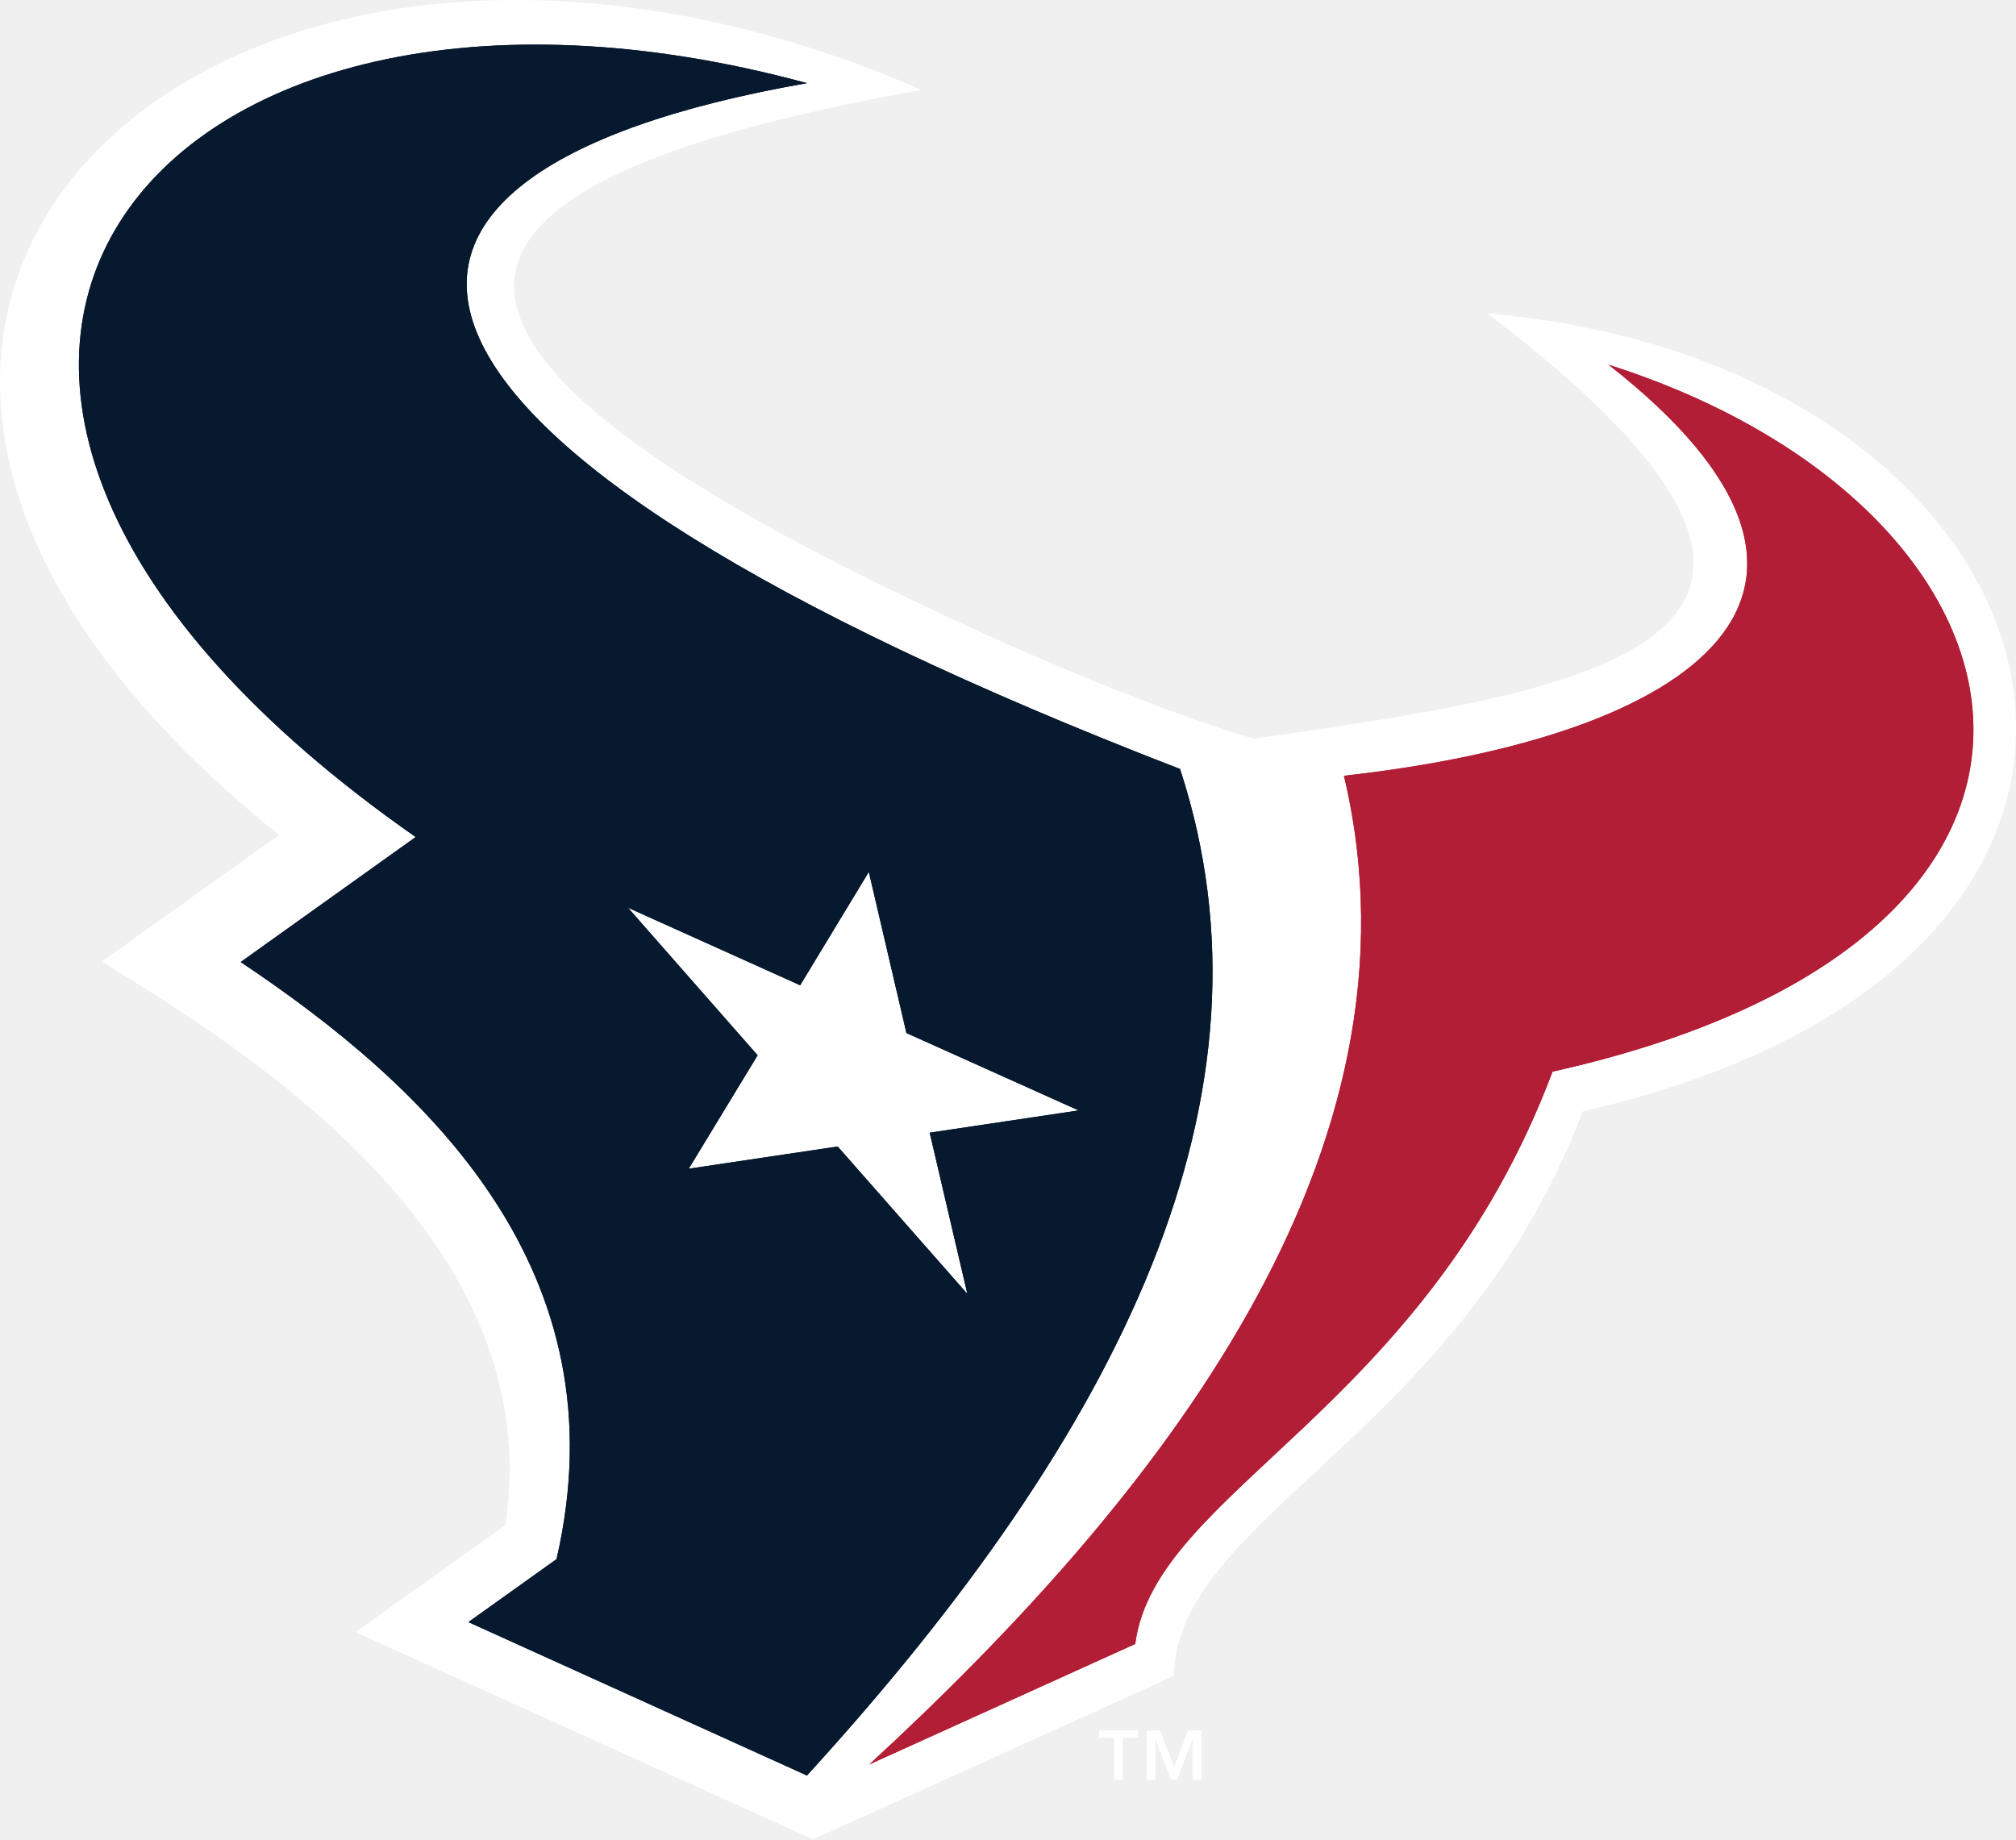
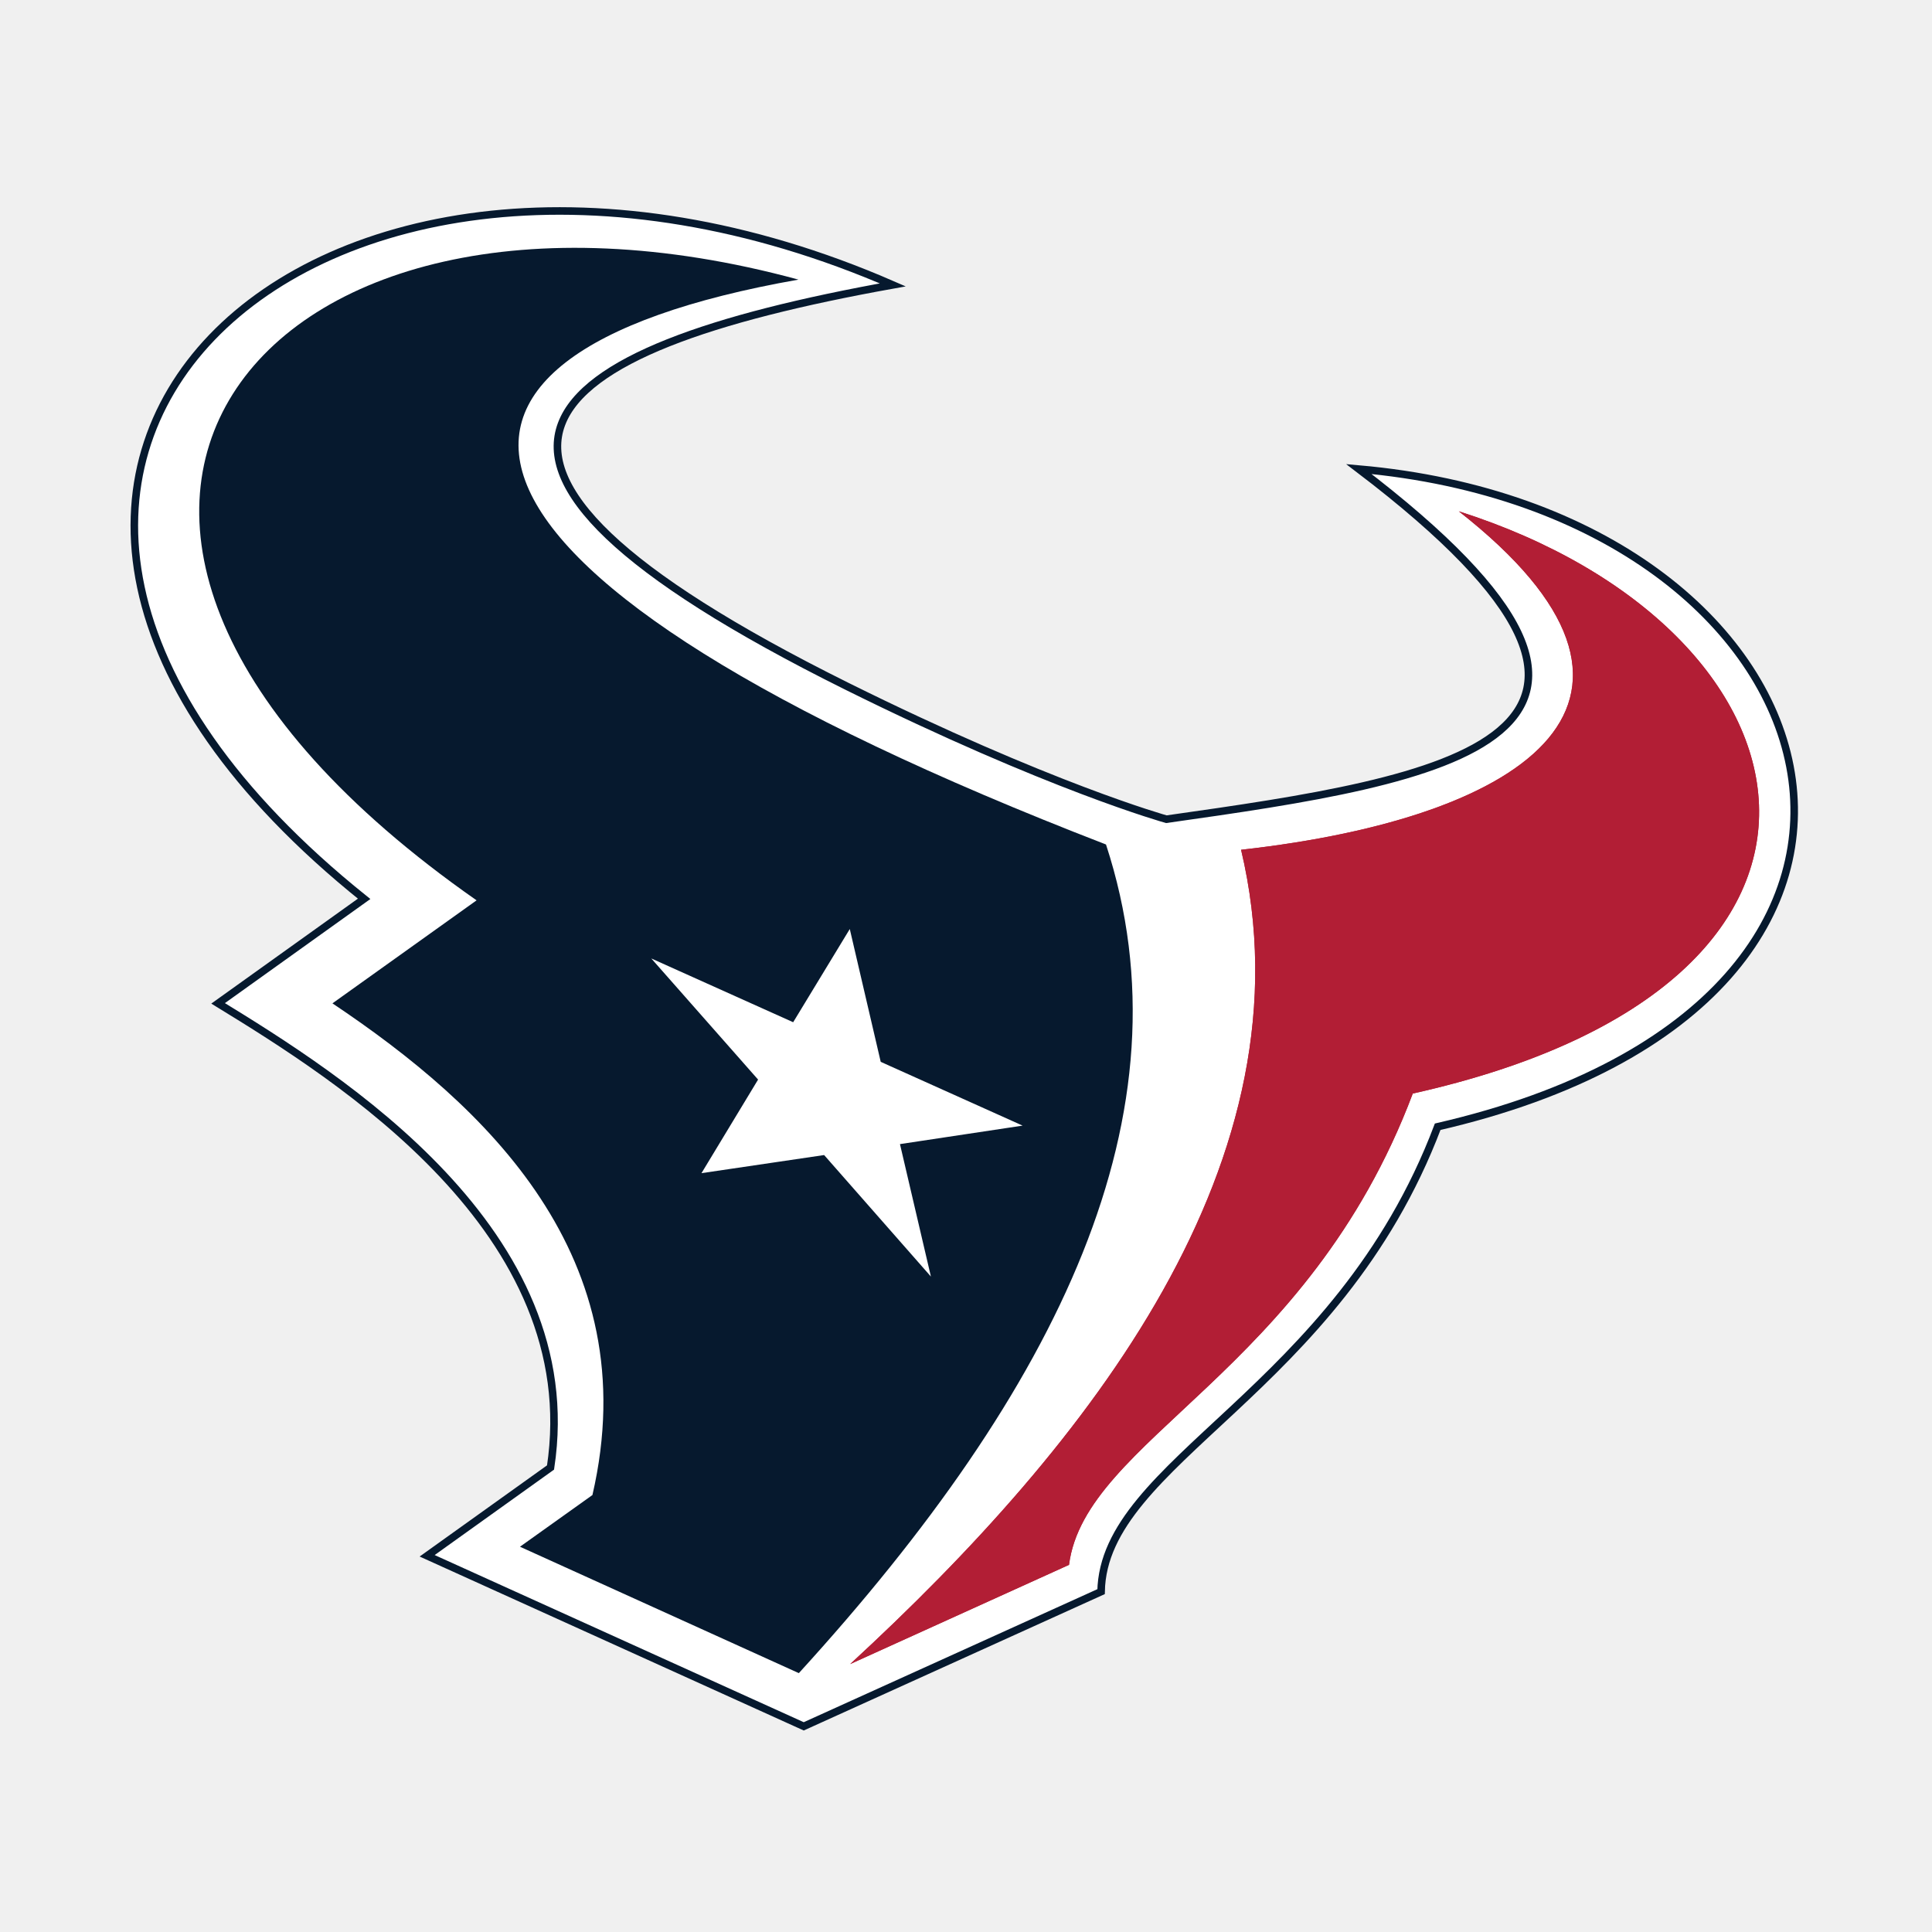
- <svg xmlns="http://www.w3.org/2000/svg" version="1.1" id="Layer_1" width="219.183" height="200" viewBox="0 0 219.183 200" overflow="visible" enable-background="new 0 0 219.183 200" xml:space="preserve">
+ <svg xmlns="http://www.w3.org/2000/svg" width="512" height="512" viewBox="0 0 512 512">
  <g>
-     <path fill="#FFFFFF" d="M161.712,34.076c46.904,35.692,11.21,41.039-25.413,46.248c0,0-15.462-4.263-42.242-17.569   c-60.735-30.173-41.615-44.389,6.121-52.987C23.768-23.518-39.911,34.436,30.346,90.791l-19.283,13.781   c15.846,9.708,48.643,30.077,43.878,61.26l-16.279,11.636L88.391,200l39.238-17.775c0.292-17.278,31.156-26.244,44.44-61.376   C245.172,104.08,226.549,39.764,161.712,34.076L161.712,34.076z" />
-     <path fill="#B21E35" d="M174.887,39.66c31.494,24.662,9.632,40.409-28.771,44.692c9.715,40.948-20.069,78.455-51.606,107.505   l28.915-13.106c2.143-16.641,31.477-25.297,45.371-62.229C234.093,101.958,223.443,55.096,174.887,39.66L174.887,39.66z" />
-     <path fill="#06192E" d="M128.296,83.615C36.528,48.166,30.445,19.09,87.732,9.04c-71.641-19.463-113.42,32.457-42.54,81.974   l-19.025,13.592c20.2,13.499,41.603,33.48,34.339,64.927l-9.583,6.844l36.809,16.681   C121.99,155.545,139.908,119.092,128.296,83.615L128.296,83.615z M105.173,140.689l-14.099-16.026l-16.192,2.415l7.488-12.333   L68.275,98.699l18.721,8.433l7.463-12.327l4.089,17.521l18.724,8.416l-16.195,2.418L105.173,140.689L105.173,140.689z" />
-     <path fill="#06192E" d="M128.296,83.615C36.528,48.166,30.445,19.09,87.732,9.04c-71.641-19.463-113.42,32.457-42.54,81.974   l-19.025,13.592c20.2,13.499,41.603,33.48,34.339,64.927l-9.583,6.844l36.809,16.681   C121.99,155.545,139.908,119.092,128.296,83.615L128.296,83.615z M105.173,140.689l-14.099-16.026l-16.192,2.415l7.488-12.333   L68.275,98.699l18.721,8.433l7.463-12.327l4.089,17.521l18.724,8.416l-16.195,2.418L105.173,140.689L105.173,140.689z" />
-     <path fill="#B21E35" d="M174.887,39.66c31.494,24.662,9.632,40.409-28.771,44.692c9.715,40.948-20.069,78.455-51.606,107.505   l28.915-13.106c2.143-16.641,31.477-25.297,45.371-62.229C234.093,101.958,223.443,55.096,174.887,39.66L174.887,39.66z" />
-     <path fill="#FFFFFF" d="M127.655,192.117l1.512-3.948h1.447v5.369h-0.951v-4.367h-0.025l-1.672,4.367h-0.648l-1.673-4.367h-0.03   v4.367h-0.948v-5.369h1.457L127.655,192.117L127.655,192.117z M123.732,188.951h-1.649v4.587h-0.951v-4.587h-1.647v-0.782h4.248   V188.951L123.732,188.951z" />
+     <g>
+       <path fill="#fff" stroke="#06192E" stroke-width="2" stroke-miterlimit="10" d="M360.1 124.3c94.1 71.6 22.5 82.4-51 92.8 0 0-31-8.6-84.8-35.3-121.9-60.6-83.5-89.1 12.3-106.3-153.3-66.8-281.1 49.6-140.1 162.7l-38.7 27.7c31.8 19.5 97.6 60.4 88.1 123l-32.7 23.4 99.8 45.2 78.8-35.7c.6-34.7 62.5-52.7 89.2-123.2 146.6-33.8 109.3-162.8-20.9-174.3z" />
+       <path fill="#B21E35" d="M386.6 135.5c63.2 49.5 19.3 81.1-57.7 89.7 19.5 82.2-40.3 157.5-103.6 215.8l58-26.3c4.3-33.4 63.2-50.8 91.1-124.9 131-29.2 109.6-123.3 12.2-154.3z" />
+       <path fill="#06192E" d="M293.1 223.8c-184.2-71.2-196.4-129.5-81.5-149.7-143.7-39.1-227.6 65.1-85.3 164.5l-38.2 27.3c40.5 27.1 83.5 67.2 68.9 130.3l-19.2 13.7 73.9 33.5c68.7-75.3 104.7-148.4 81.4-219.6zm-46.4 114.5l-28.3-32.2-32.5 4.8 15-24.8-28.3-32.1 37.6 16.9 15-24.7 8.2 35.2 37.6 16.9-32.5 4.9 8.2 35.1zm46.4-114.5c-184.2-71.2-196.4-129.5-81.5-149.7-143.7-39.1-227.6 65.1-85.3 164.5l-38.2 27.3c40.5 27.1 83.5 67.2 68.9 130.3l-19.2 13.7 73.9 33.5c68.7-75.3 104.7-148.4 81.4-219.6zm-46.4 114.5l-28.3-32.2-32.5 4.8 15-24.8-28.3-32.1 37.6 16.9 15-24.7 8.2 35.2 37.6 16.9-32.5 4.9 8.2 35.1z" />
+       <path fill="#B21E35" d="M386.6 135.5c63.2 49.5 19.3 81.1-57.7 89.7 19.5 82.2-40.3 157.5-103.6 215.8l58-26.3c4.3-33.4 63.2-50.8 91.1-124.9 131-29.2 109.6-123.3 12.2-154.3z" />
+     </g>
  </g>
</svg>
